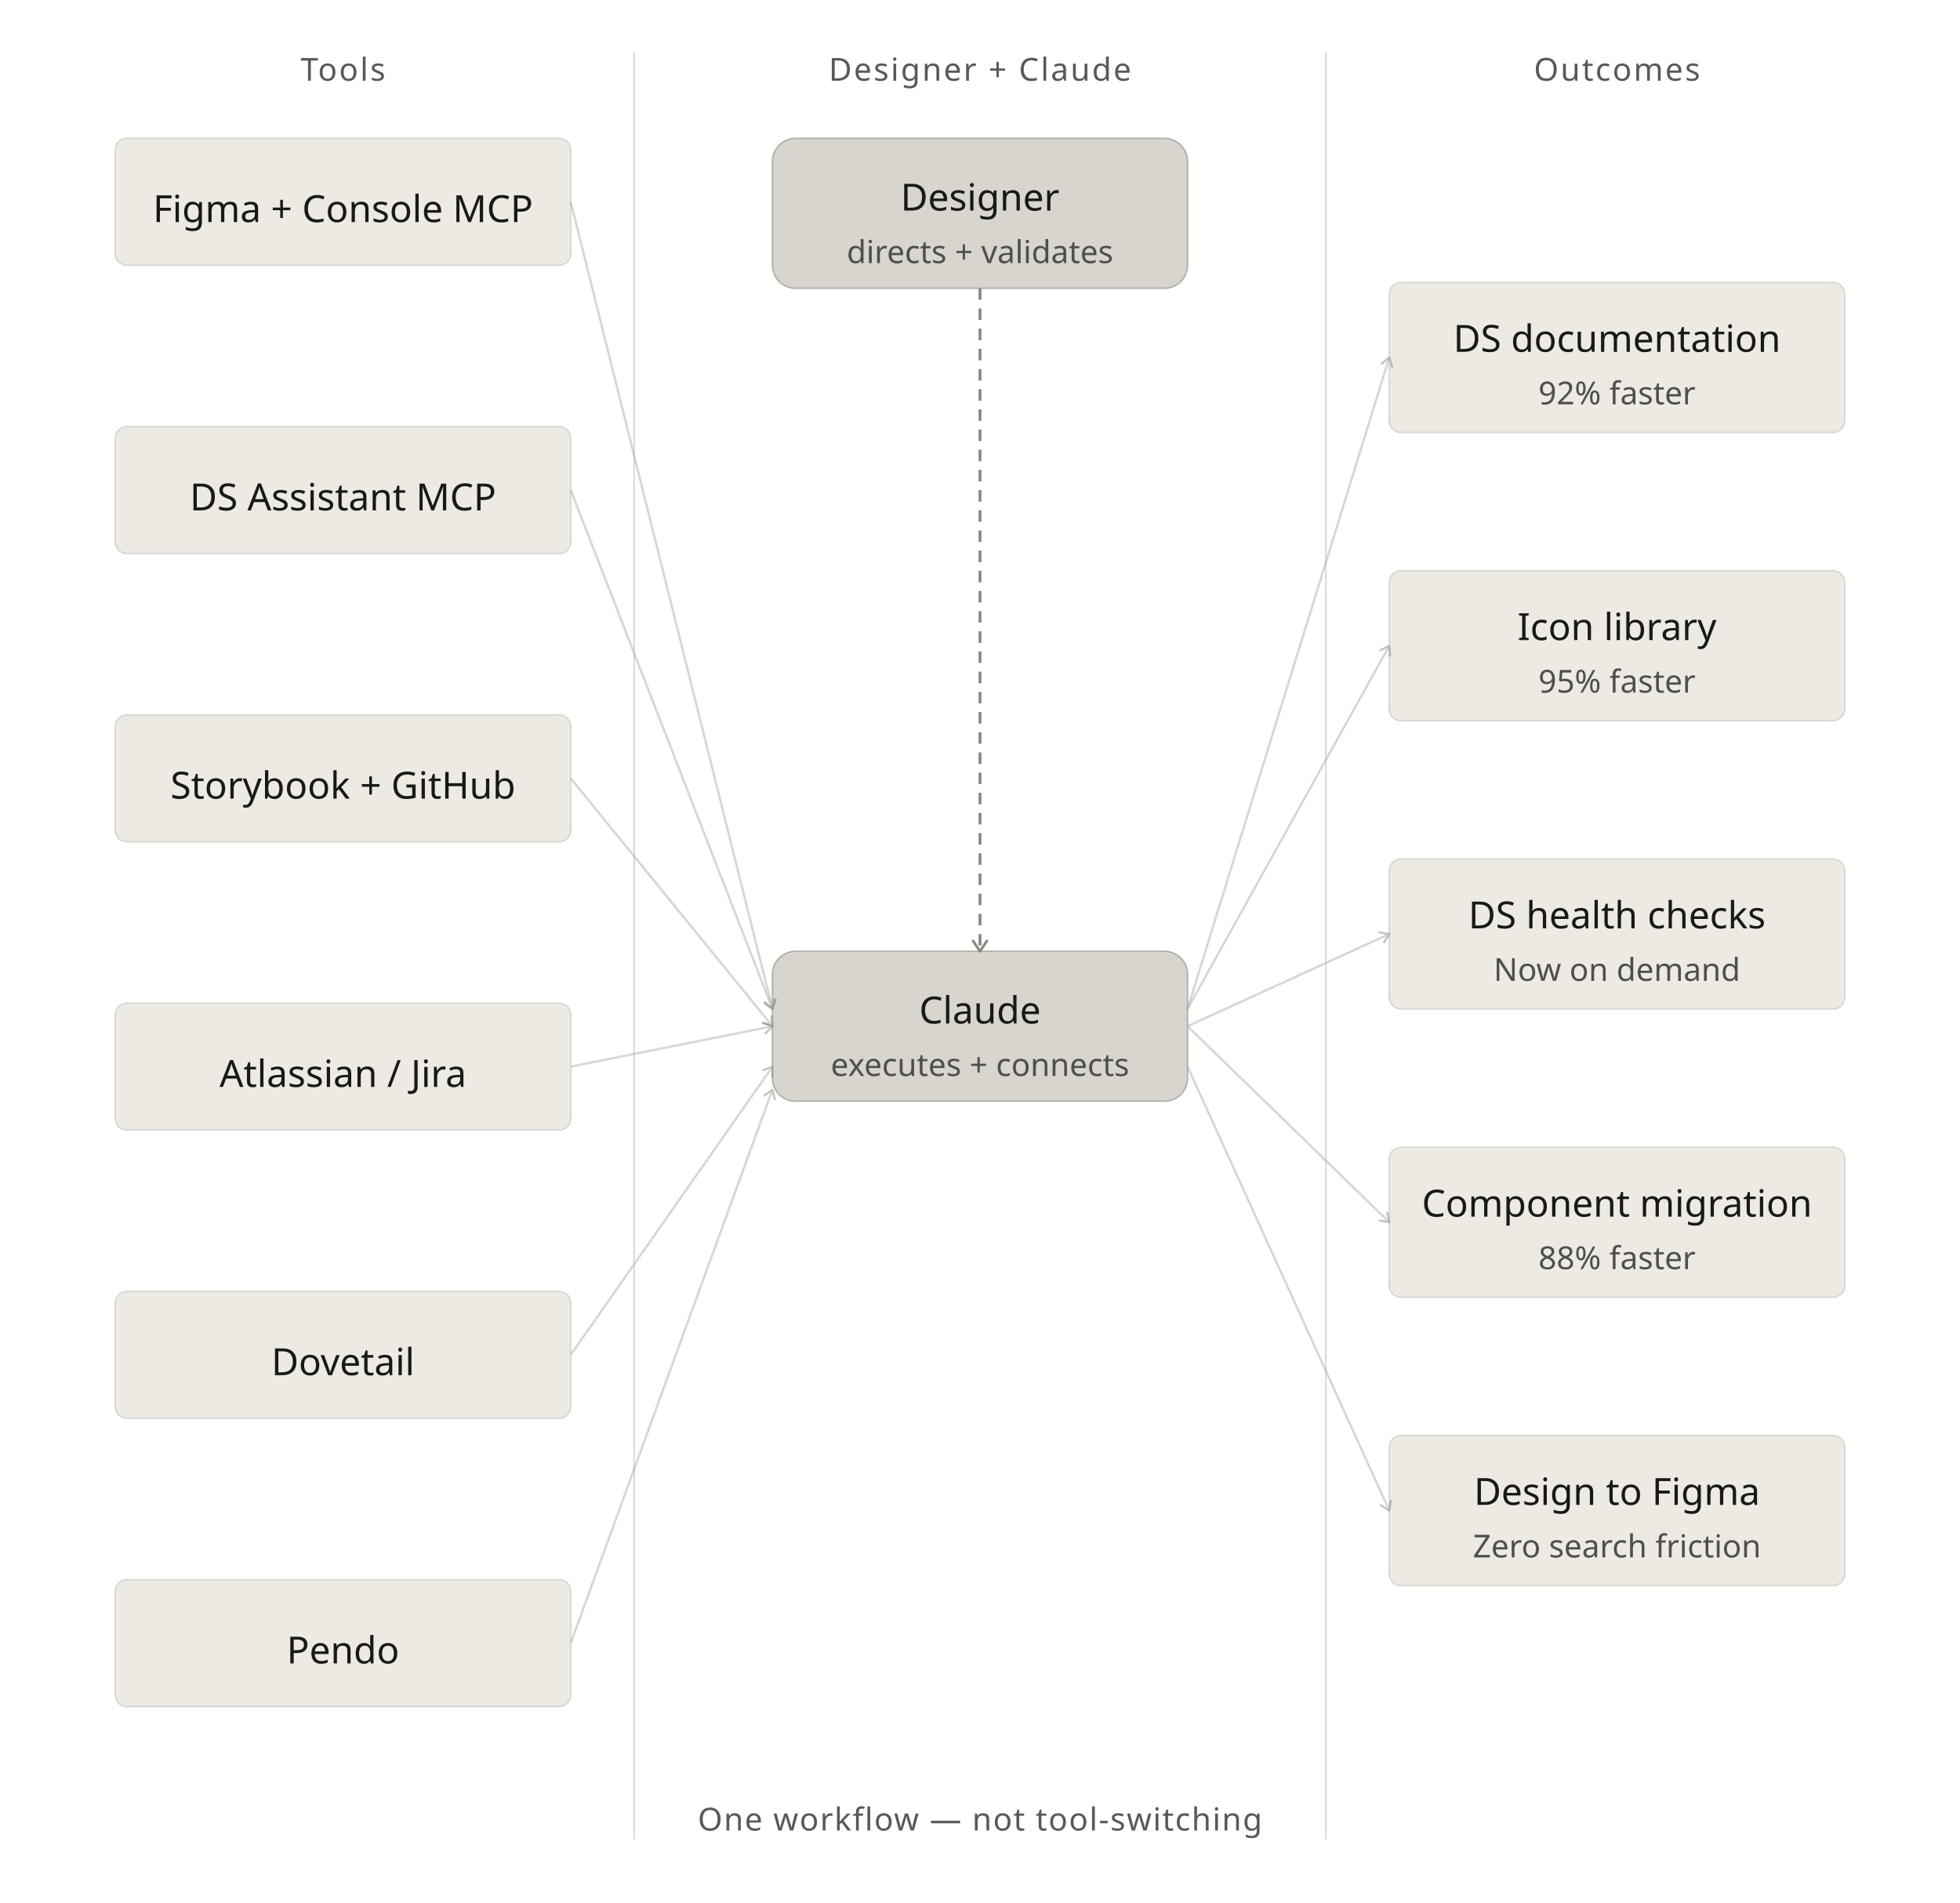
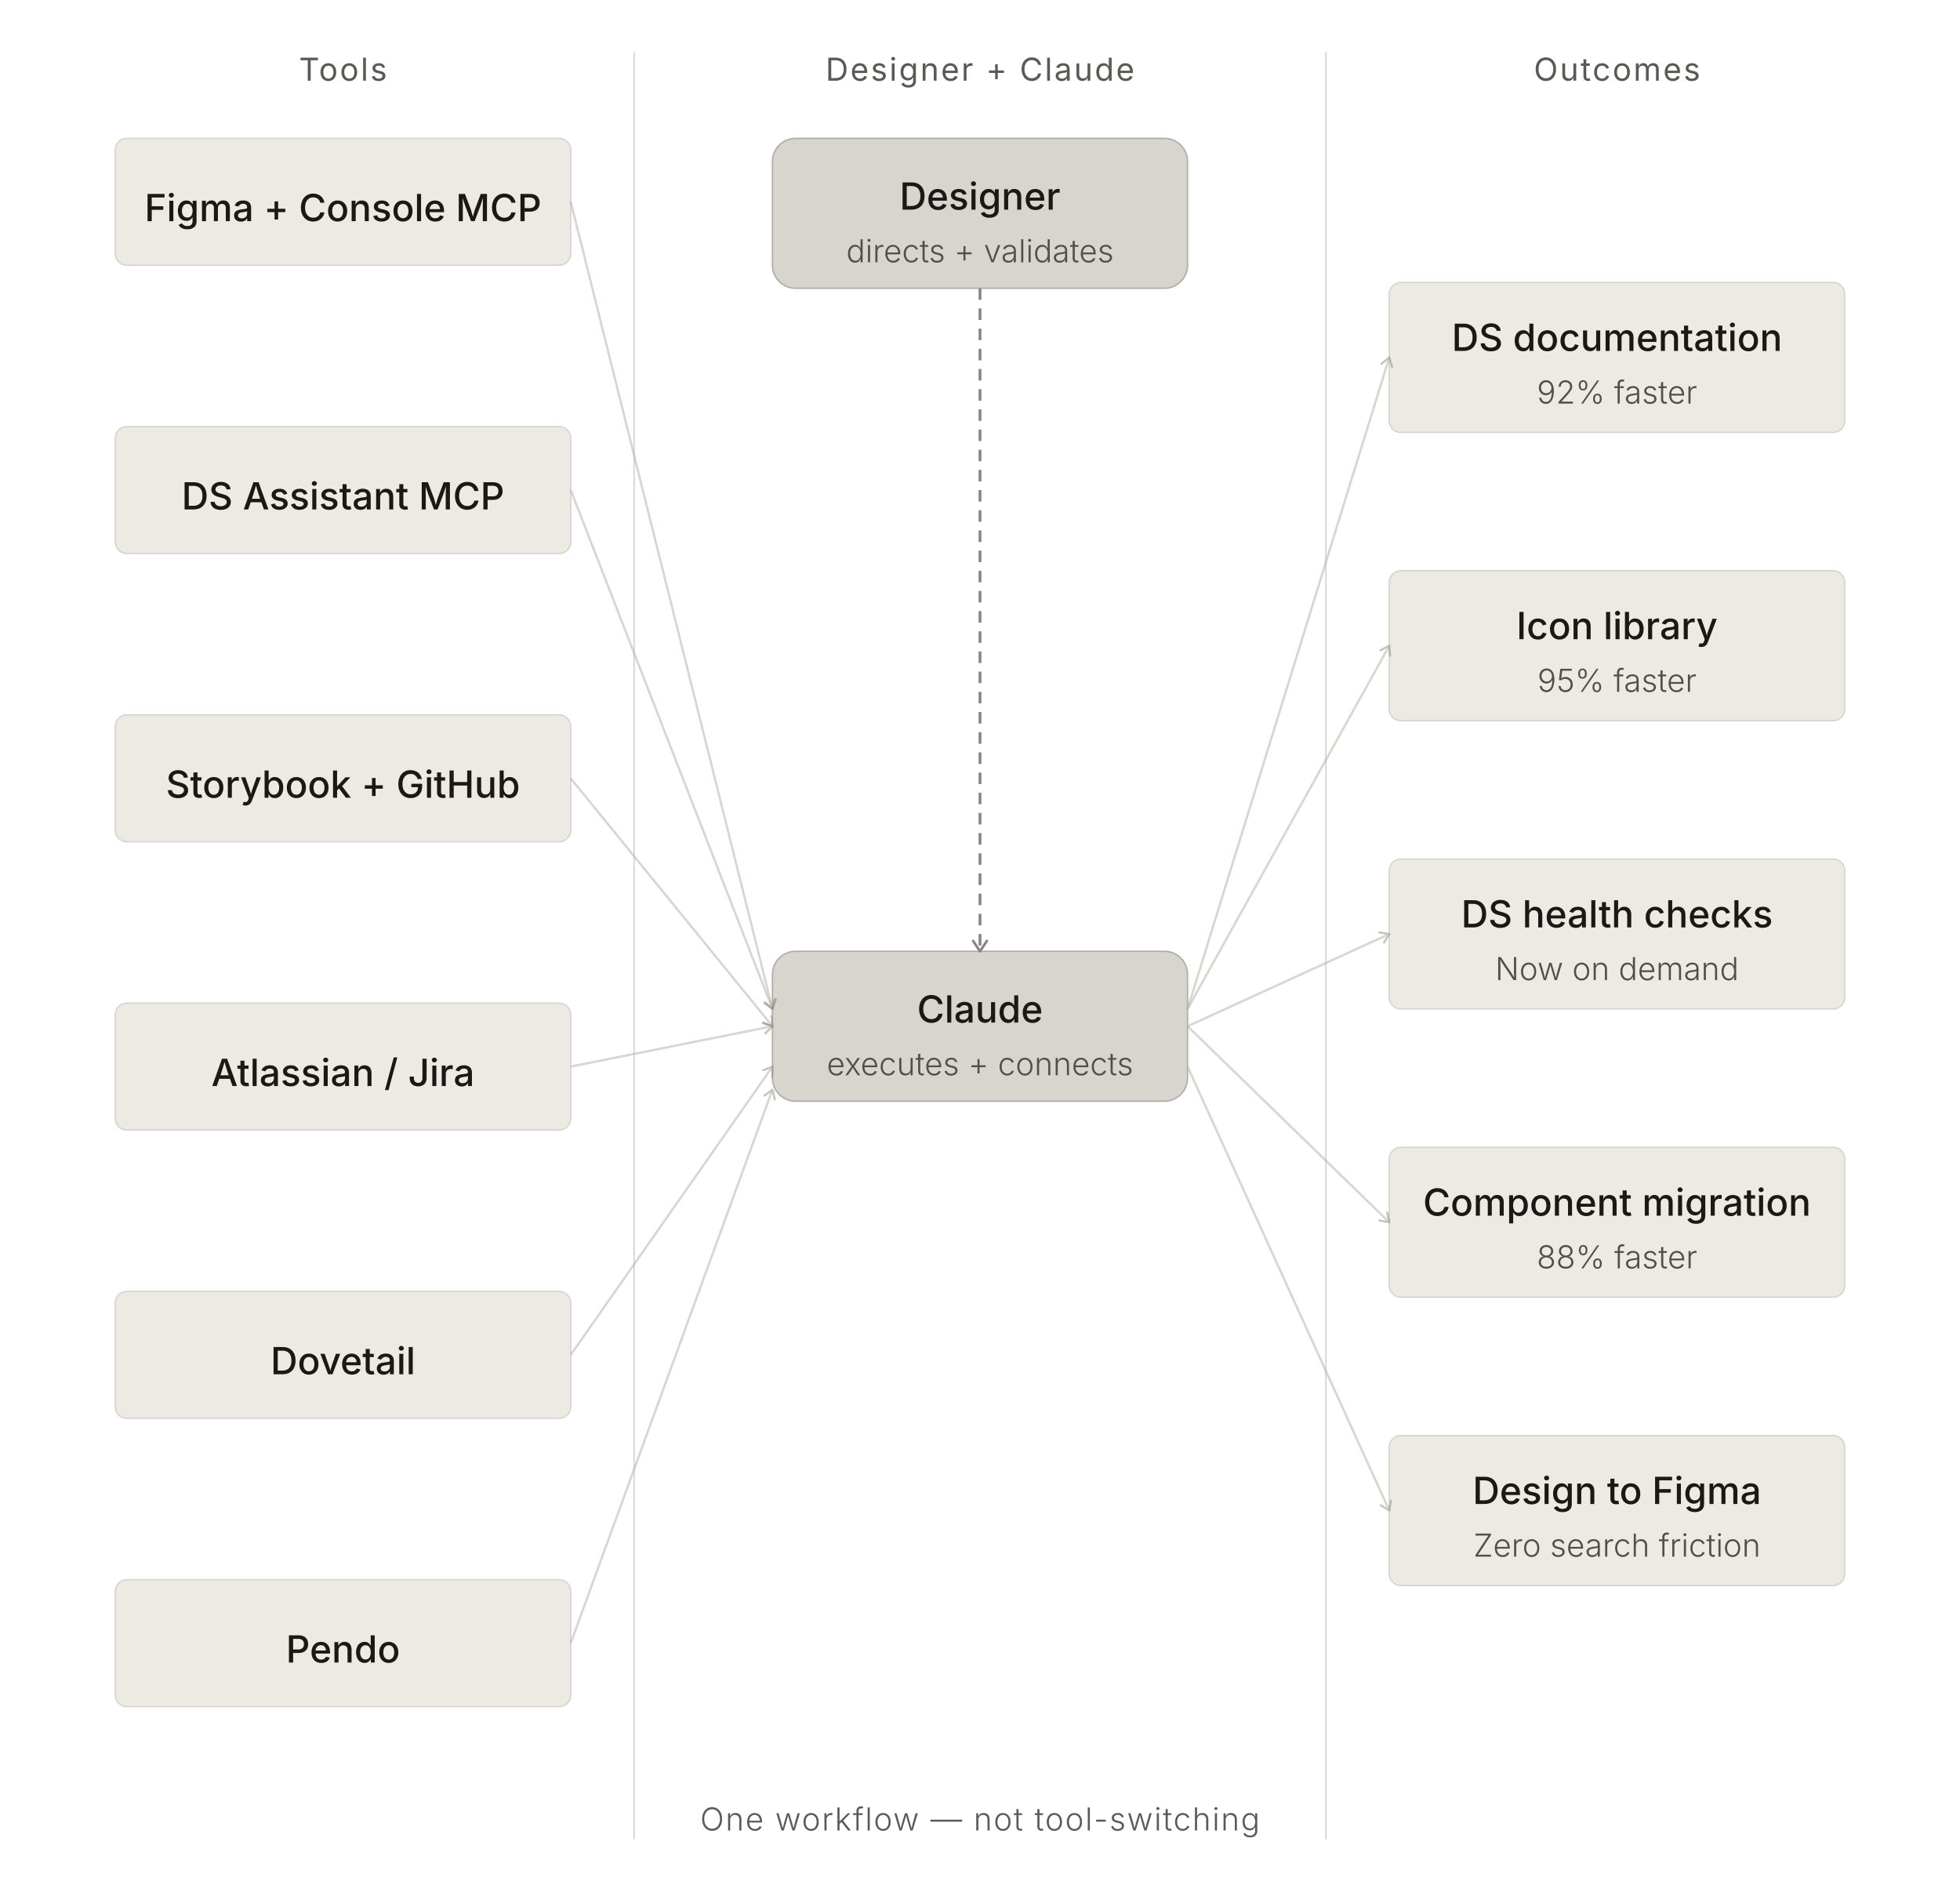
- <svg xmlns="http://www.w3.org/2000/svg" width="100%" viewBox="0 0 680 660" role="img" style="font-family: 'DM Sans', system-ui, sans-serif;">
+ <svg xmlns="http://www.w3.org/2000/svg" width="100%" viewBox="0 0 680 660" role="img" style="font-family: 'Inter', system-ui, sans-serif;">
  <defs>
    <marker id="arrow" viewBox="0 0 10 10" refX="8" refY="5" markerWidth="6" markerHeight="6" orient="auto-start-reverse">
      <path d="M2 1L8 5L2 9" fill="none" stroke="#888780" stroke-width="1.5" stroke-linecap="round" stroke-linejoin="round" />
    </marker>
    <style>
      .col-label { font-size: 11px; font-weight: 400; fill: #5a5955; letter-spacing: 0.06em; text-transform: uppercase; }
      .box-rect { fill: #edeae4; stroke: #d8d5cf; }
      .box-title { font-size: 13px; font-weight: 500; fill: #1a1916; }
      .box-sub { font-size: 11px; font-weight: 300; fill: #504f4a; }
      .centre-rect { fill: #d8d5cf; stroke: #b0aea8; }
      .centre-title { font-size: 13px; font-weight: 500; fill: #1a1916; }
      .centre-sub { font-size: 11px; font-weight: 300; fill: #504f4a; }
      .connector { fill: none; stroke: #b0aea8; stroke-width: 0.8; marker-end: url(#arrow); }
      .connector-dashed { fill: none; stroke: #888780; stroke-width: 1; stroke-dasharray: 4 3; marker-end: url(#arrow); }
      .divider { stroke: #d8d5cf; stroke-width: 0.5; }
      .bottom-note { font-size: 11px; font-weight: 300; fill: #5a5955; letter-spacing: 0.04em; }
    </style>
  </defs>
  <text class="col-label" x="119" y="28" text-anchor="middle">Tools</text>
  <text class="col-label" x="340" y="28" text-anchor="middle">Designer + Claude</text>
  <text class="col-label" x="561" y="28" text-anchor="middle">Outcomes</text>
  <line x1="220" y1="18" x2="220" y2="638" class="divider" />
  <line x1="460" y1="18" x2="460" y2="638" class="divider" />
  <g>
    <rect x="40" y="48" width="158" height="44" rx="4" class="box-rect" stroke-width="0.5" />
    <text class="box-title" x="119" y="72" text-anchor="middle" dominant-baseline="central">Figma + Console MCP</text>
  </g>
  <g>
    <rect x="40" y="148" width="158" height="44" rx="4" class="box-rect" stroke-width="0.5" />
    <text class="box-title" x="119" y="172" text-anchor="middle" dominant-baseline="central">DS Assistant MCP</text>
  </g>
  <g>
    <rect x="40" y="248" width="158" height="44" rx="4" class="box-rect" stroke-width="0.5" />
    <text class="box-title" x="119" y="272" text-anchor="middle" dominant-baseline="central">Storybook + GitHub</text>
  </g>
  <g>
    <rect x="40" y="348" width="158" height="44" rx="4" class="box-rect" stroke-width="0.5" />
    <text class="box-title" x="119" y="372" text-anchor="middle" dominant-baseline="central">Atlassian / Jira</text>
  </g>
  <g>
    <rect x="40" y="448" width="158" height="44" rx="4" class="box-rect" stroke-width="0.5" />
    <text class="box-title" x="119" y="472" text-anchor="middle" dominant-baseline="central">Dovetail</text>
  </g>
  <g>
    <rect x="40" y="548" width="158" height="44" rx="4" class="box-rect" stroke-width="0.5" />
    <text class="box-title" x="119" y="572" text-anchor="middle" dominant-baseline="central">Pendo</text>
  </g>
  <g>
    <rect x="268" y="48" width="144" height="52" rx="8" class="centre-rect" stroke-width="0.5" />
    <text class="centre-title" x="340" y="68" text-anchor="middle" dominant-baseline="central">Designer</text>
    <text class="centre-sub" x="340" y="87" text-anchor="middle" dominant-baseline="central">directs + validates</text>
  </g>
  <g>
    <rect x="268" y="330" width="144" height="52" rx="8" class="centre-rect" stroke-width="0.5" />
    <text class="centre-title" x="340" y="350" text-anchor="middle" dominant-baseline="central">Claude</text>
    <text class="centre-sub" x="340" y="369" text-anchor="middle" dominant-baseline="central">executes + connects</text>
  </g>
  <line x1="340" y1="100" x2="340" y2="330" class="connector-dashed" />
  <path d="M198 70 L268 350" class="connector" opacity="0.5" />
  <path d="M198 170 L268 350" class="connector" opacity="0.5" />
  <path d="M198 270 L268 356" class="connector" opacity="0.5" />
  <path d="M198 370 L268 356" class="connector" opacity="0.5" />
  <path d="M198 470 L268 370" class="connector" opacity="0.5" />
  <path d="M198 570 L268 378" class="connector" opacity="0.5" />
  <g>
    <rect x="482" y="98" width="158" height="52" rx="4" class="box-rect" stroke-width="0.5" />
    <text class="box-title" x="561" y="117" text-anchor="middle" dominant-baseline="central">DS documentation</text>
    <text class="box-sub" x="561" y="136" text-anchor="middle" dominant-baseline="central">92% faster</text>
  </g>
  <g>
    <rect x="482" y="198" width="158" height="52" rx="4" class="box-rect" stroke-width="0.5" />
    <text class="box-title" x="561" y="217" text-anchor="middle" dominant-baseline="central">Icon library</text>
    <text class="box-sub" x="561" y="236" text-anchor="middle" dominant-baseline="central">95% faster</text>
  </g>
  <g>
    <rect x="482" y="298" width="158" height="52" rx="4" class="box-rect" stroke-width="0.5" />
    <text class="box-title" x="561" y="317" text-anchor="middle" dominant-baseline="central">DS health checks</text>
    <text class="box-sub" x="561" y="336" text-anchor="middle" dominant-baseline="central">Now on demand</text>
  </g>
  <g>
    <rect x="482" y="398" width="158" height="52" rx="4" class="box-rect" stroke-width="0.5" />
    <text class="box-title" x="561" y="417" text-anchor="middle" dominant-baseline="central">Component migration</text>
    <text class="box-sub" x="561" y="436" text-anchor="middle" dominant-baseline="central">88% faster</text>
  </g>
  <g>
    <rect x="482" y="498" width="158" height="52" rx="4" class="box-rect" stroke-width="0.5" />
    <text class="box-title" x="561" y="517" text-anchor="middle" dominant-baseline="central">Design to Figma</text>
    <text class="box-sub" x="561" y="536" text-anchor="middle" dominant-baseline="central">Zero search friction</text>
  </g>
  <path d="M412 350 L482 124" class="connector" opacity="0.5" />
  <path d="M412 350 L482 224" class="connector" opacity="0.5" />
  <path d="M412 356 L482 324" class="connector" opacity="0.5" />
  <path d="M412 356 L482 424" class="connector" opacity="0.5" />
  <path d="M412 370 L482 524" class="connector" opacity="0.5" />
  <text class="bottom-note" x="340" y="635" text-anchor="middle">One workflow — not tool-switching</text>
</svg>
